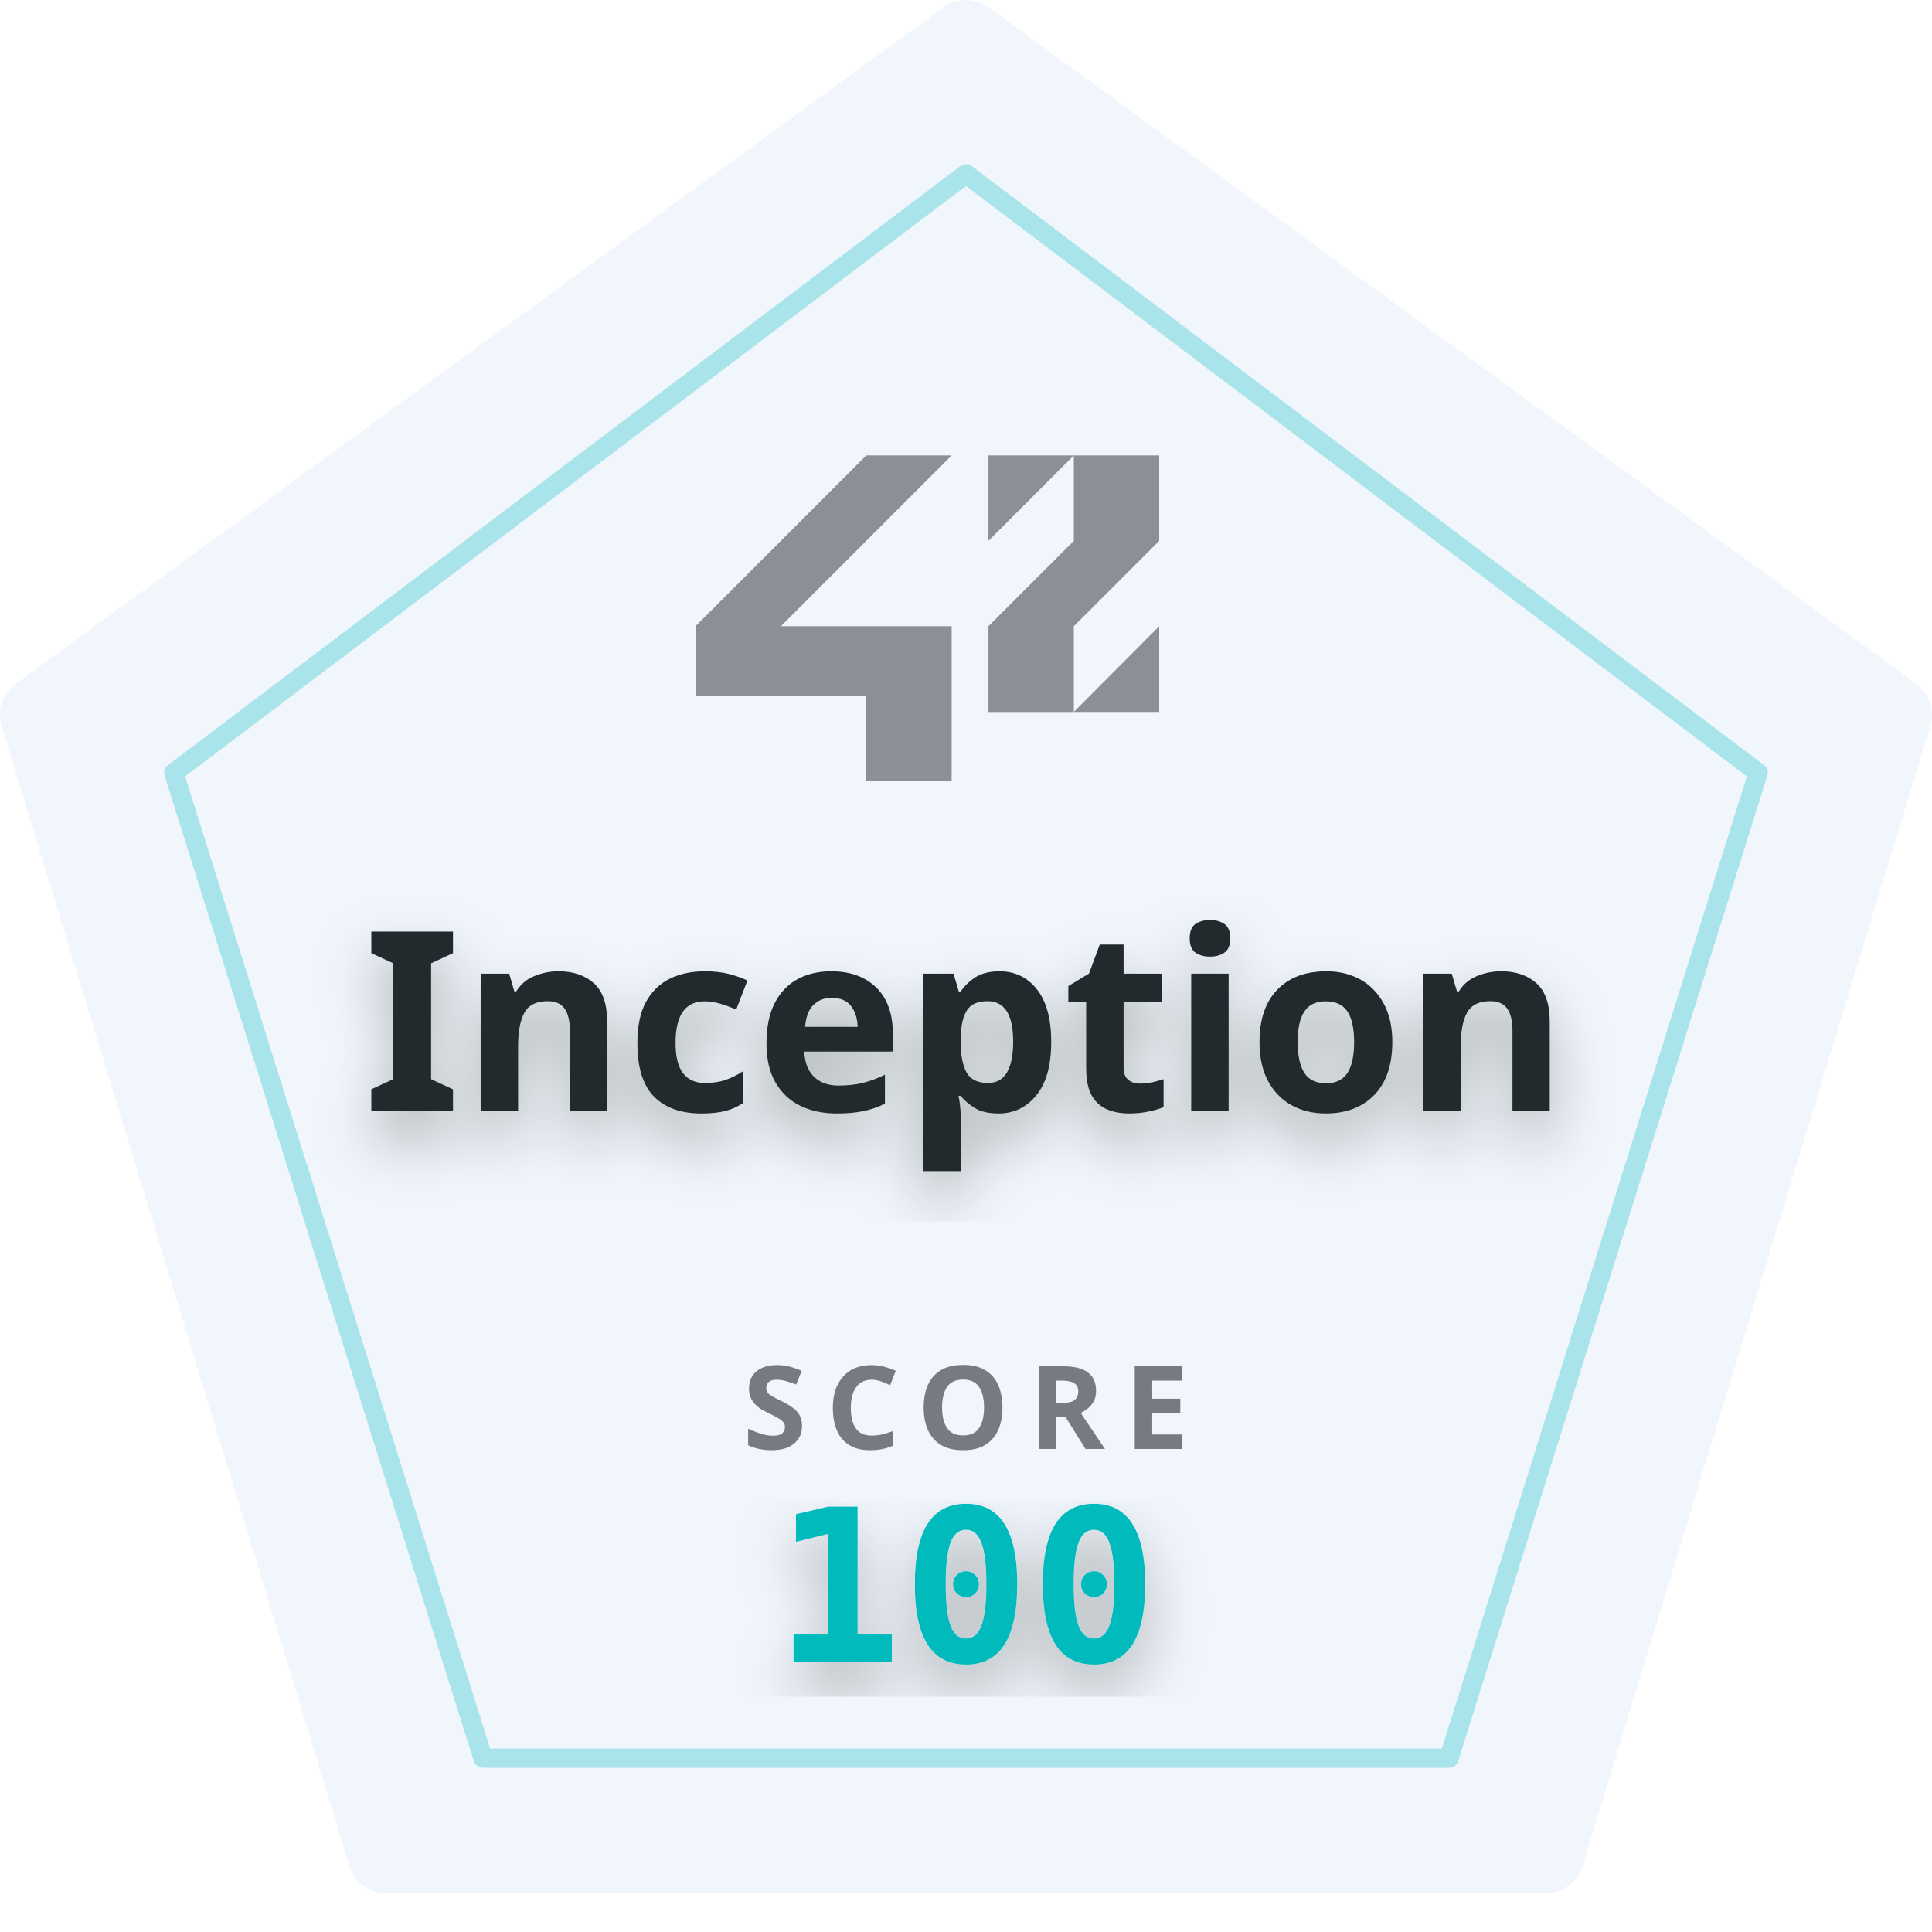
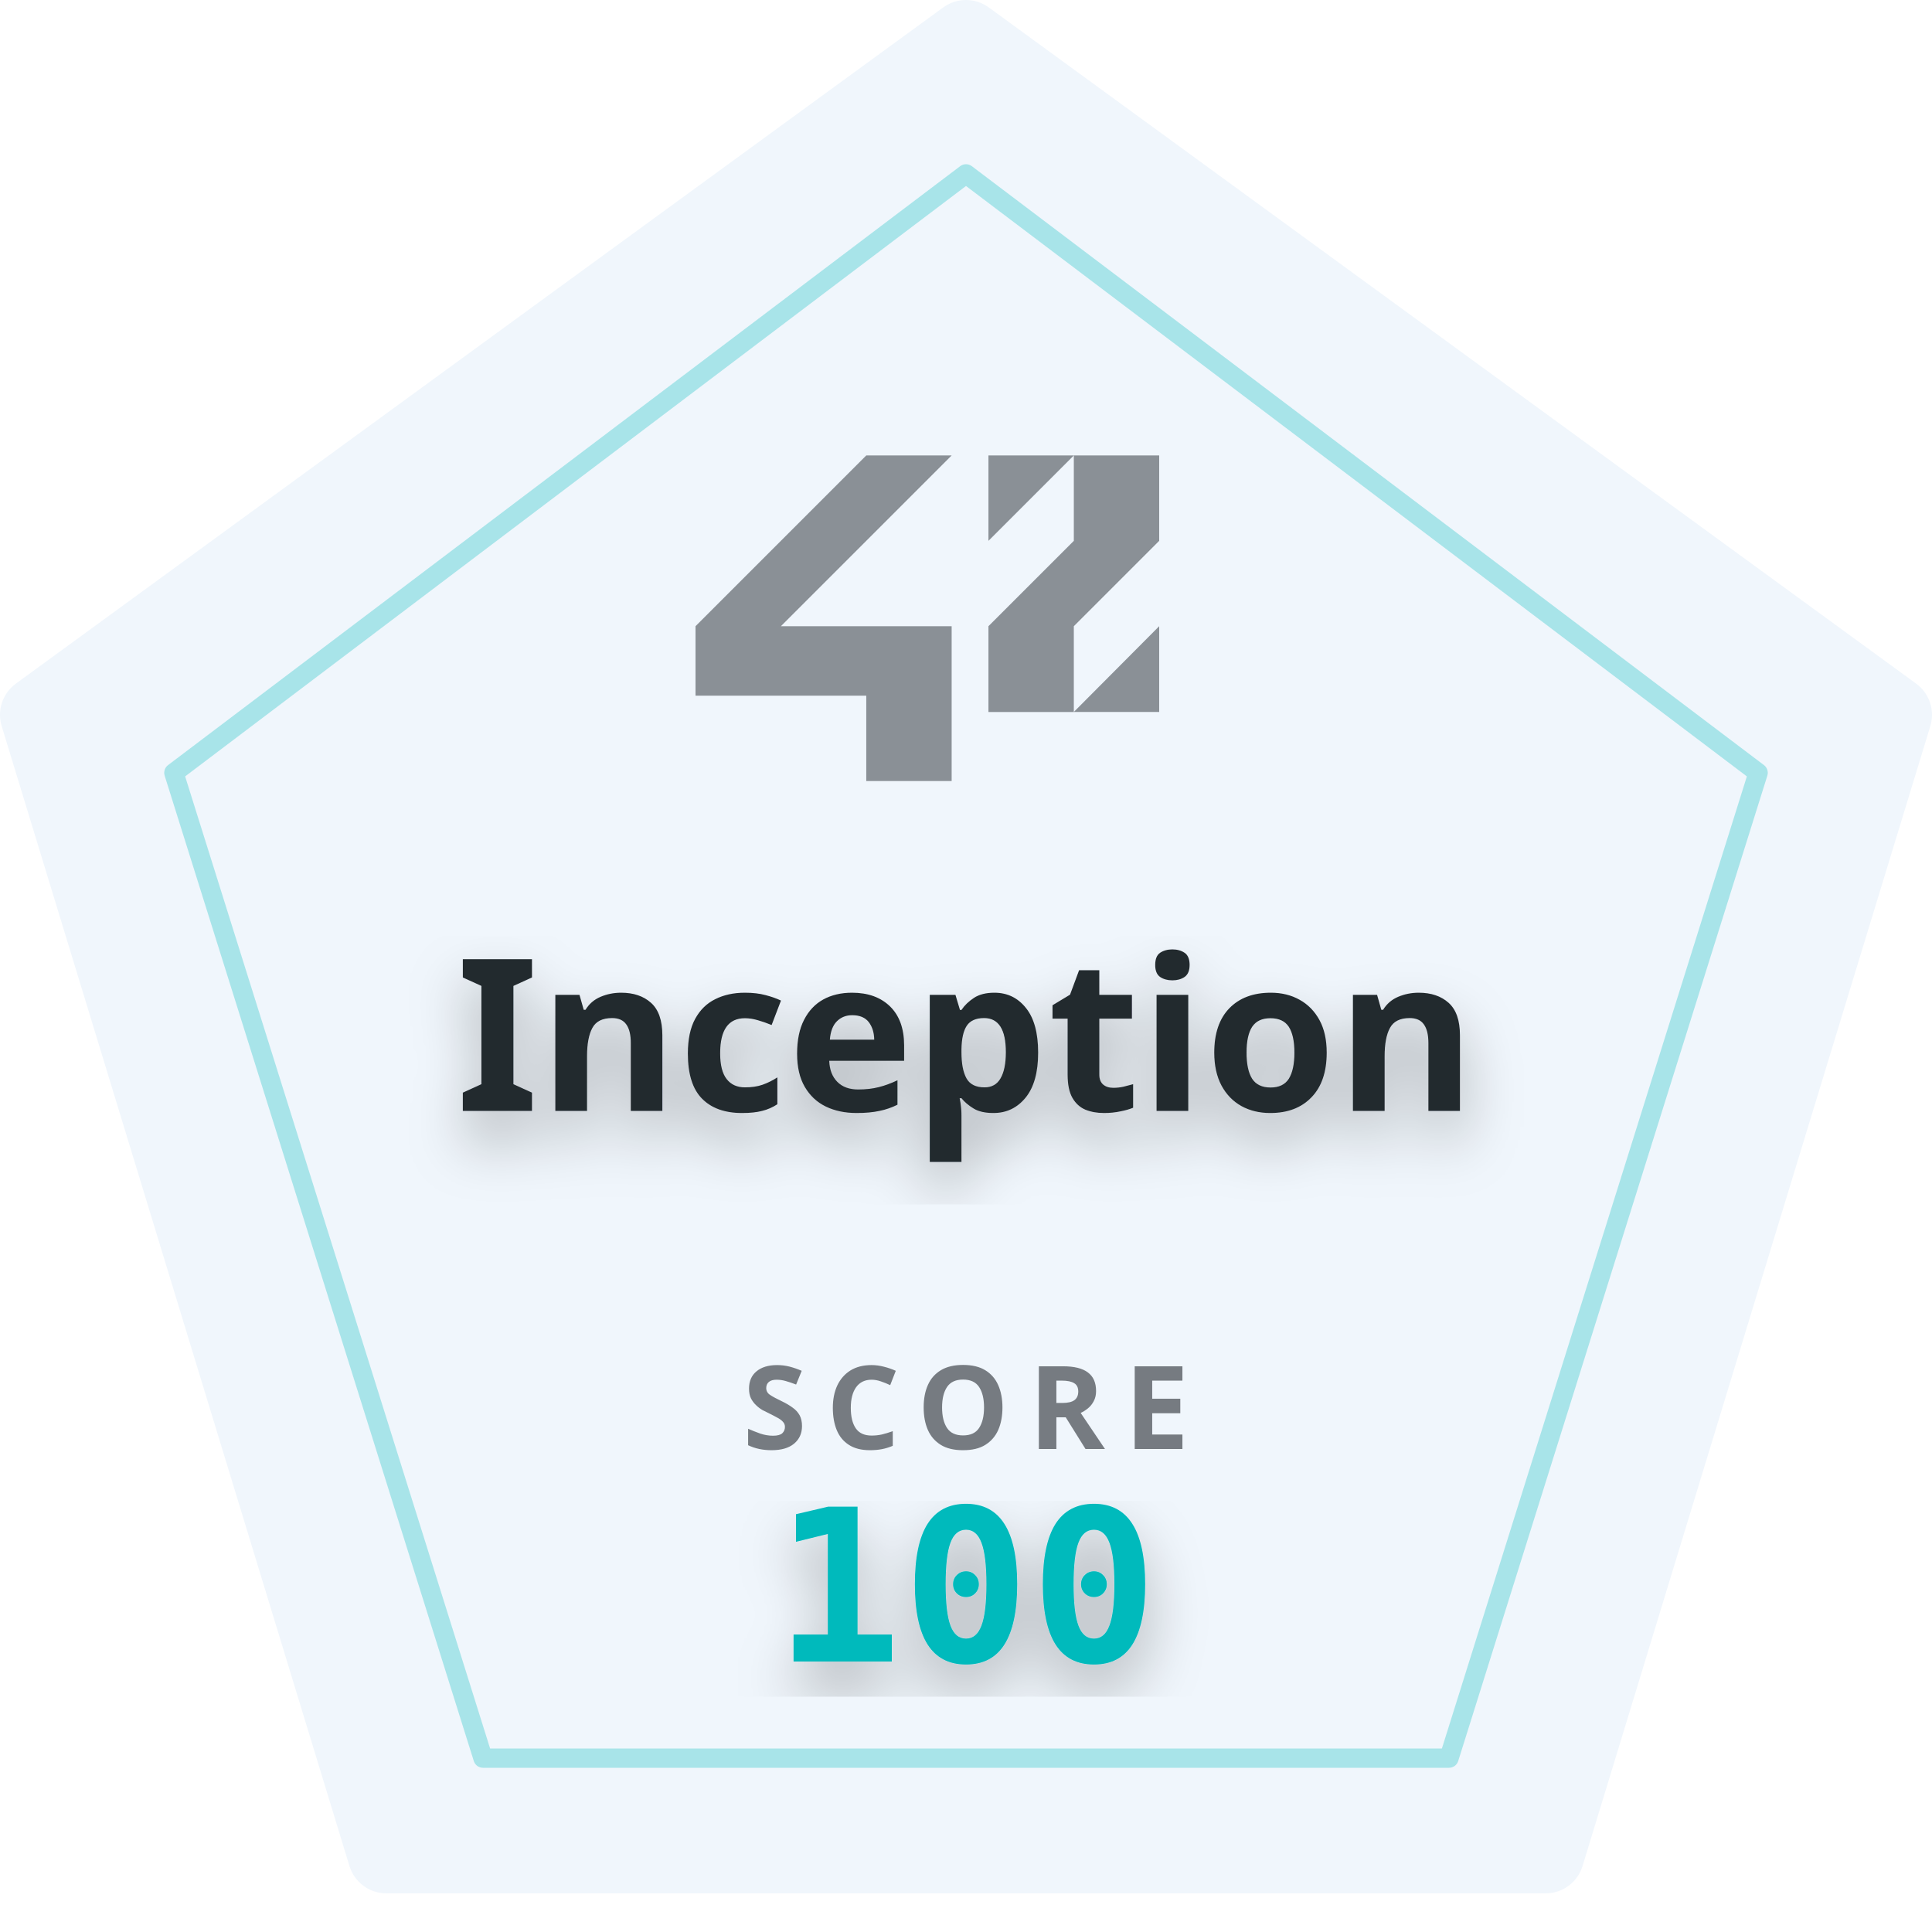
<svg xmlns="http://www.w3.org/2000/svg" viewBox="0 0 200 200">
  <defs>
    <filter id="a" x="-20%" y="-20%" width="140%" height="140%">
      <feDropShadow dx="0" dy="3" flood-color="#000000" flood-opacity=".3" stdDeviation="3" />
    </filter>
  </defs>
  <polygon points="100 4 196 74 160 192 40 192 4 74" fill="#f0f6fc" stroke="#f0f6fc" stroke-linejoin="round" stroke-width="8" />
  <polygon points="100 18 182 80 150 182 50 182 18 80" fill="none" opacity=".3" stroke="#00babc" stroke-linejoin="round" stroke-width="2" />
  <g transform="translate(72 40) scale(2)">
    <path d="M19.581 16.851H24v-4.439ZM24 3.574h-4.419v4.42l-4.419 4.418v4.44h4.419v-4.44L24 7.993Zm-4.419 0h-4.419v4.42zm-6.324 8.838H4.419l8.838-8.838H8.838L0 12.412v3.595h8.838v4.419h4.419z" fill="#24292f" opacity=".5" />
  </g>
  <g text-anchor="middle">
-     <text x="100" y="104" fill="#24292f" filter="url(#a)" font-family="sans-serif" font-size="26" font-weight="900">
+     <text x="100" y="104" fill="#24292f" filter="url(#a)" font-family="sans-serif" font-size="22" font-weight="900">
      <tspan x="100" dy="11">Inception</tspan>
    </text>
    <text x="100" y="150" fill="#24292f" font-family="sans-serif" font-size="12" font-weight="bold" letter-spacing="2" opacity=".6">SCORE</text>
    <text x="100" y="172" fill="#00babc" filter="url(#a)" font-family="monospace" font-size="22" font-weight="bold">100</text>
  </g>
</svg>
